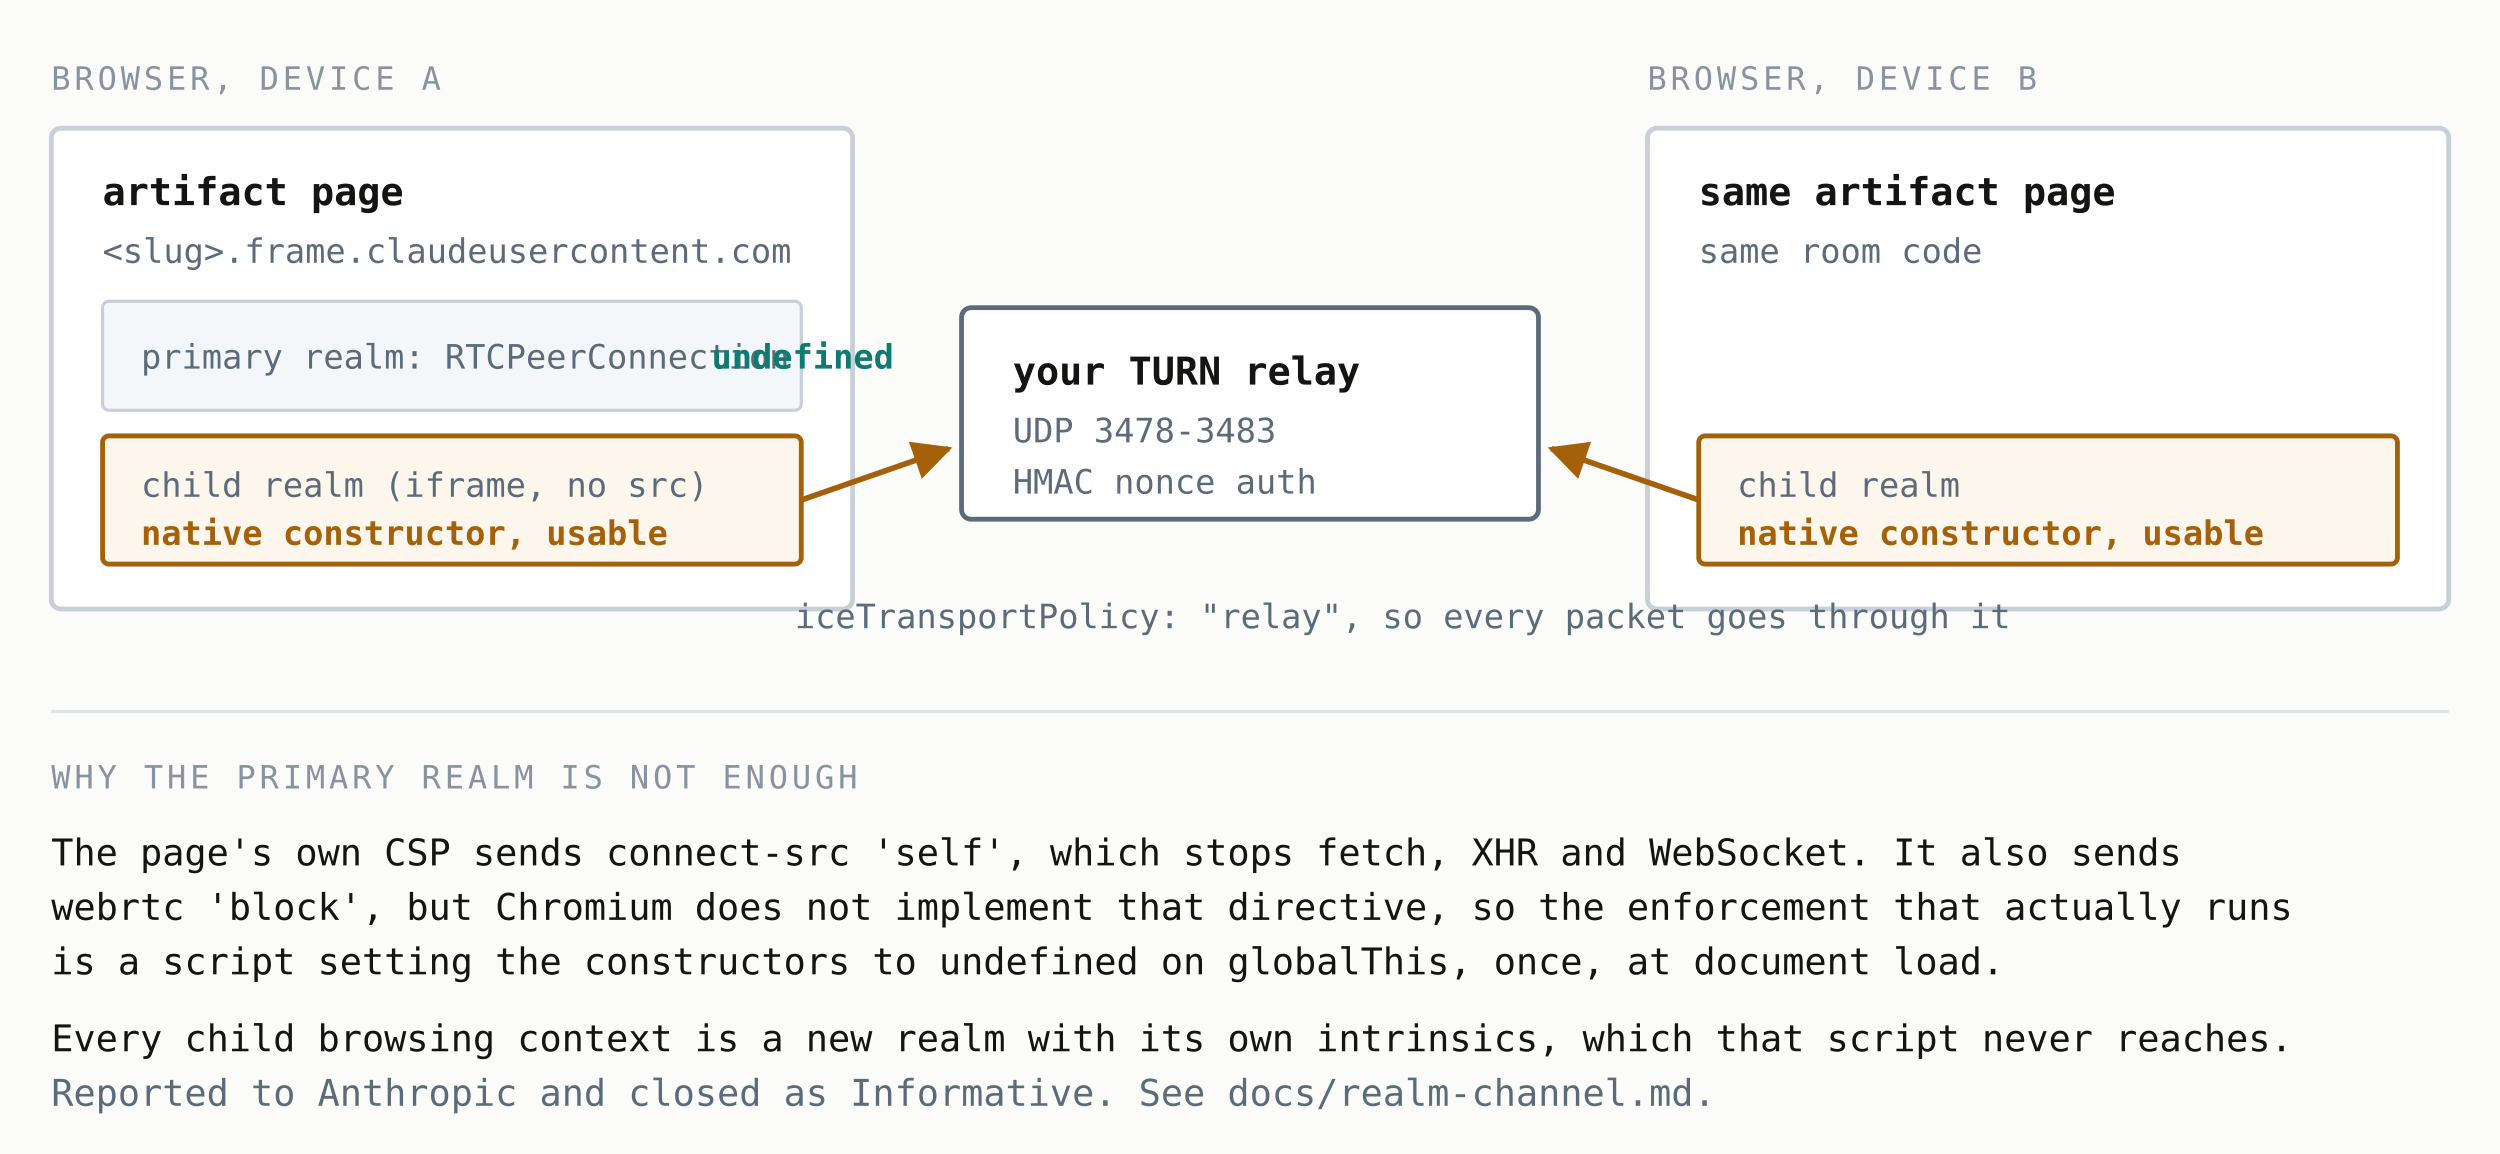
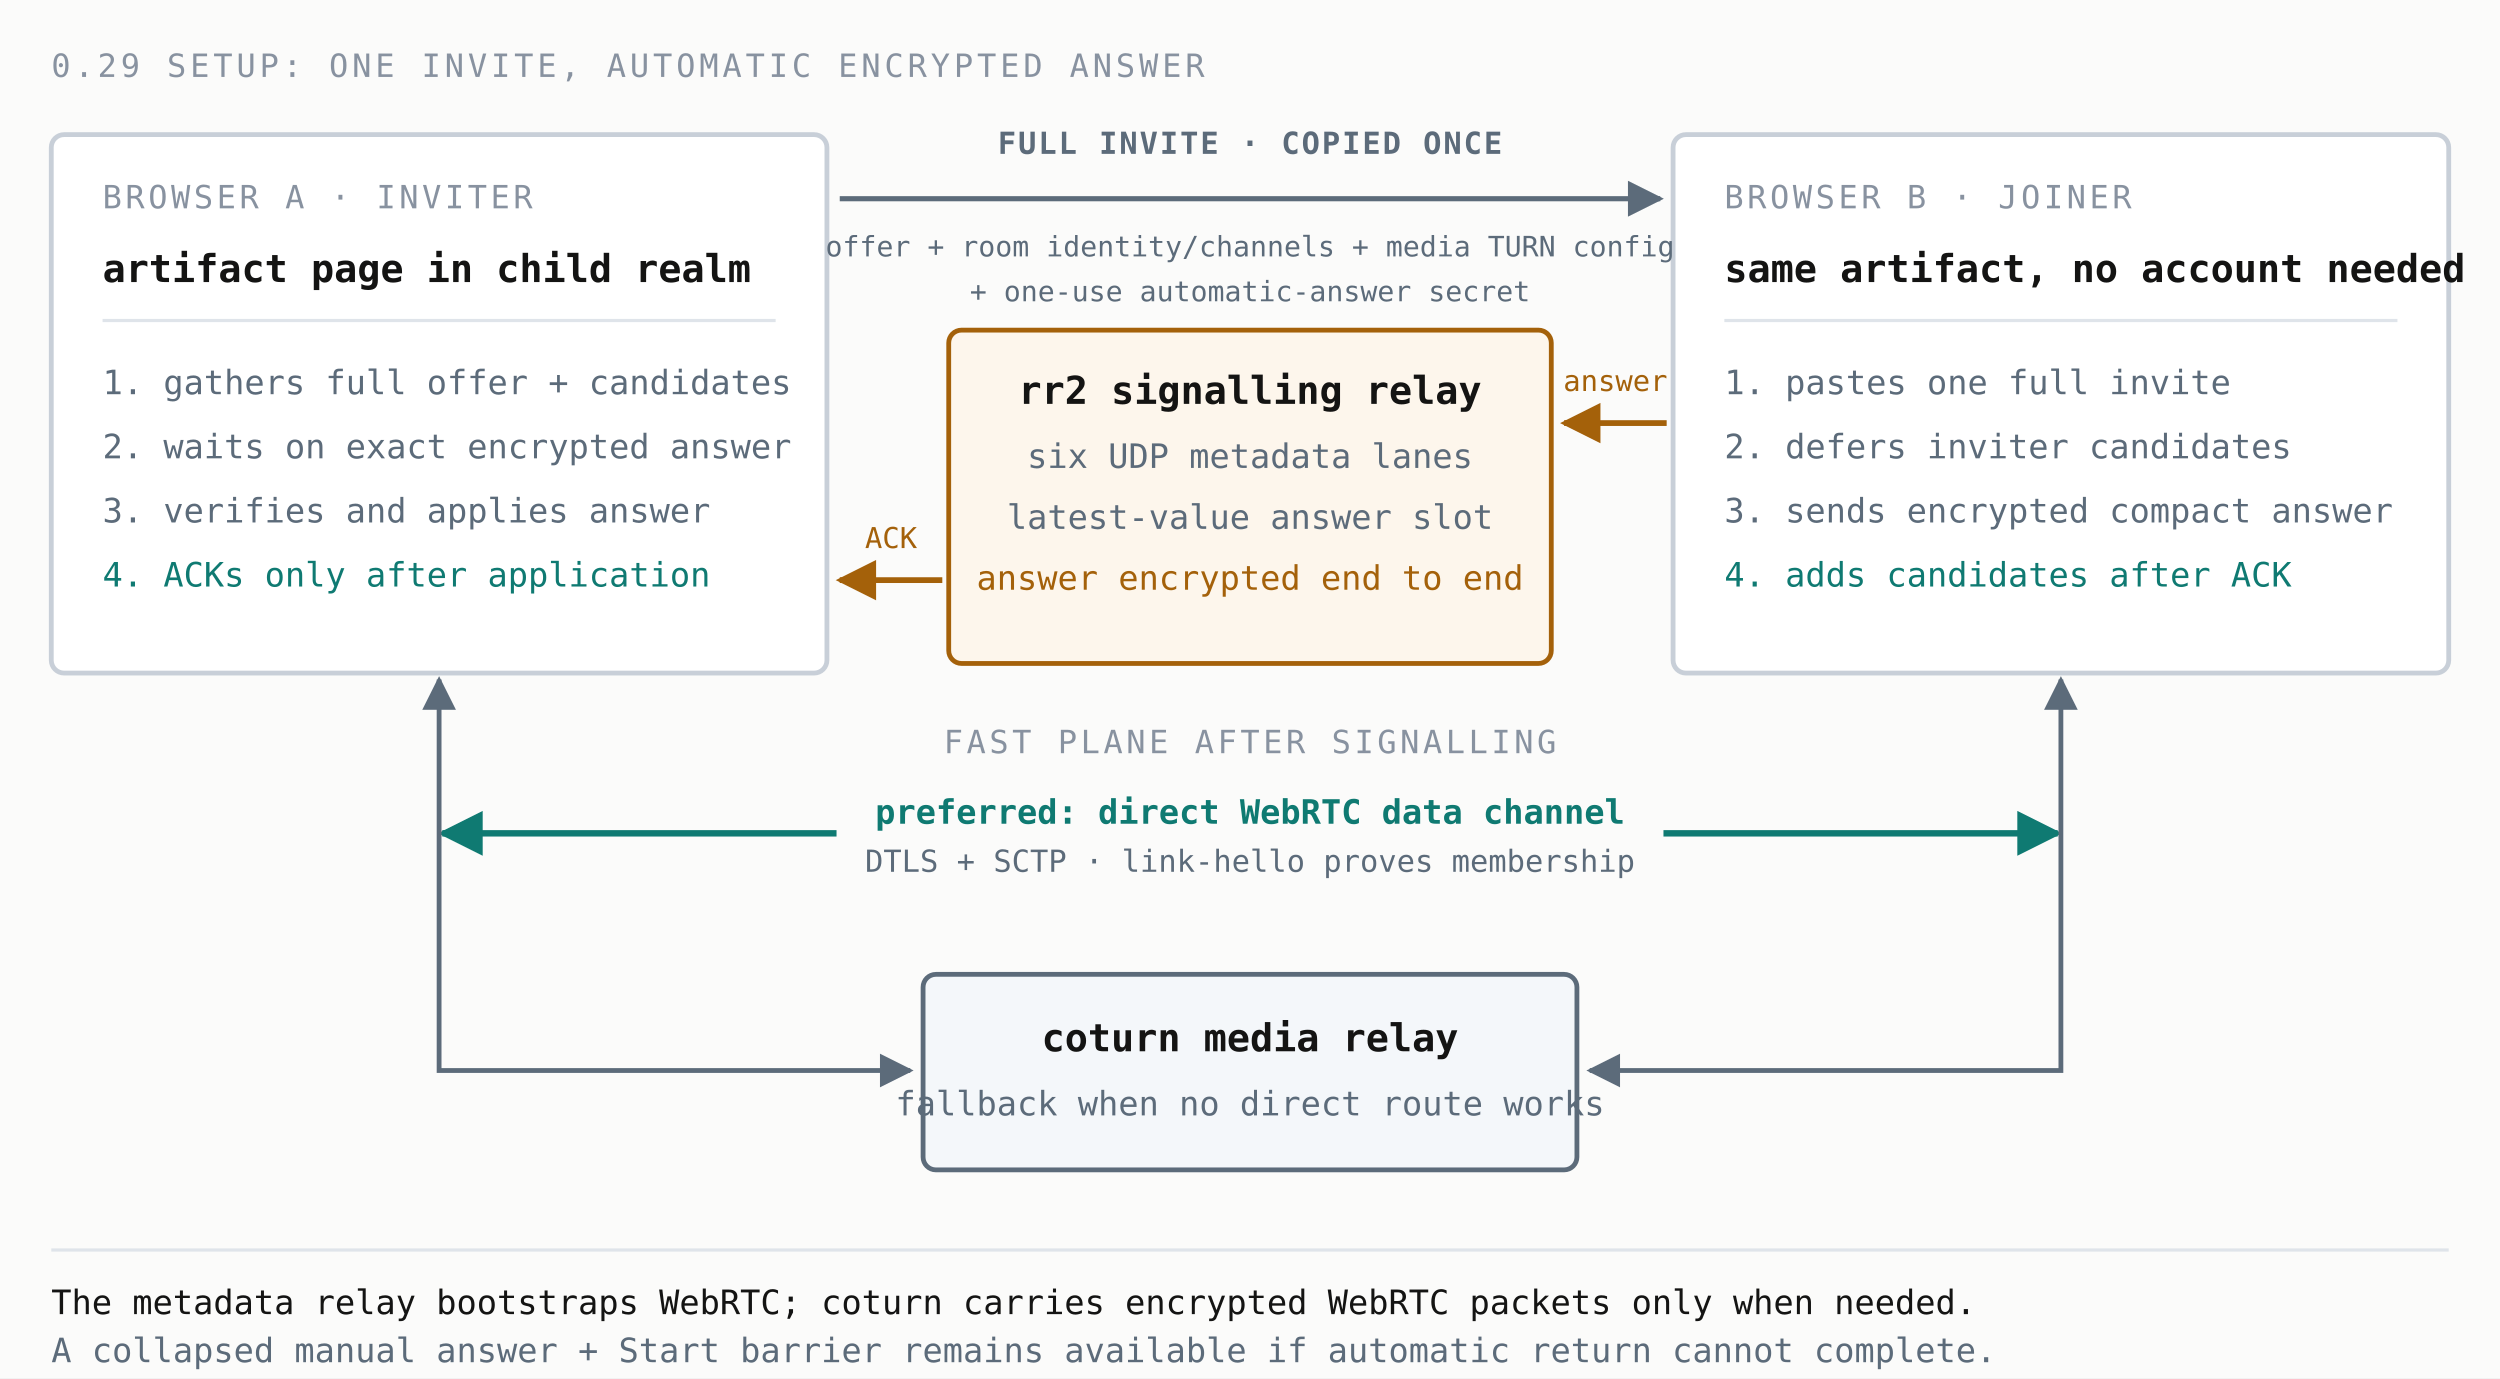
- <svg xmlns="http://www.w3.org/2000/svg" viewBox="0 0 780 360" width="780" height="360" font-family="ui-monospace, SFMono-Regular, Menlo, monospace">
+ <svg xmlns="http://www.w3.org/2000/svg" viewBox="0 0 780 430" width="780" height="430" font-family="ui-monospace, SFMono-Regular, Menlo, monospace" role="img" aria-labelledby="title description">
  <defs>
-     <marker id="b" viewBox="0 0 10 10" refX="9" refY="5" markerWidth="7" markerHeight="7" orient="auto-start-reverse">
+     <marker id="arrow" viewBox="0 0 10 10" refX="9" refY="5" markerWidth="7" markerHeight="7" orient="auto-start-reverse">
      <path d="M0 0 L10 5 L0 10 z" fill="#5c6b7a" />
    </marker>
-     <marker id="bo" viewBox="0 0 10 10" refX="9" refY="5" markerWidth="7" markerHeight="7" orient="auto-start-reverse">
+     <marker id="arrow-orange" viewBox="0 0 10 10" refX="9" refY="5" markerWidth="7" markerHeight="7" orient="auto-start-reverse">
      <path d="M0 0 L10 5 L0 10 z" fill="#a4610a" />
    </marker>
+     <marker id="arrow-green" viewBox="0 0 10 10" refX="9" refY="5" markerWidth="7" markerHeight="7" orient="auto-start-reverse">
+       <path d="M0 0 L10 5 L0 10 z" fill="#0f7a72" />
+     </marker>
  </defs>
-   <rect width="780" height="360" fill="#fbfbfa" />
-   <text x="16" y="28" font-size="10" letter-spacing="1.2" fill="#8892a0">BROWSER, DEVICE A</text>
-   <rect x="16" y="40" width="250" height="150" rx="3" fill="#fff" stroke="#c8cfd8" stroke-width="1.5" />
-   <text x="32" y="64" font-size="12" font-weight="600" fill="#141413">artifact page</text>
-   <text x="32" y="82" font-size="10.5" fill="#5c6b7a">&lt;slug&gt;.frame.claudeusercontent.com</text>
-   <rect x="32" y="94" width="218" height="34" rx="2" fill="#f4f7fa" stroke="#c8cfd8" />
-   <text x="44" y="115" font-size="10.5" fill="#5c6b7a">primary realm: RTCPeerConnection</text>
-   <text x="222" y="115" font-size="10.5" font-weight="600" fill="#0f7a72">undefined</text>
-   <rect x="32" y="136" width="218" height="40" rx="2" fill="#fdf6ec" stroke="#a4610a" stroke-width="1.5" />
-   <text x="44" y="155" font-size="10.5" fill="#5c6b7a">child realm (iframe, no src)</text>
-   <text x="44" y="170" font-size="10.5" font-weight="600" fill="#a4610a">native constructor, usable</text>
-   <text x="514" y="28" font-size="10" letter-spacing="1.2" fill="#8892a0">BROWSER, DEVICE B</text>
-   <rect x="514" y="40" width="250" height="150" rx="3" fill="#fff" stroke="#c8cfd8" stroke-width="1.5" />
-   <text x="530" y="64" font-size="12" font-weight="600" fill="#141413">same artifact page</text>
-   <text x="530" y="82" font-size="10.5" fill="#5c6b7a">same room code</text>
-   <rect x="530" y="136" width="218" height="40" rx="2" fill="#fdf6ec" stroke="#a4610a" stroke-width="1.5" />
-   <text x="542" y="155" font-size="10.5" fill="#5c6b7a">child realm</text>
-   <text x="542" y="170" font-size="10.5" font-weight="600" fill="#a4610a">native constructor, usable</text>
-   <rect x="300" y="96" width="180" height="66" rx="3" fill="#fff" stroke="#5c6b7a" stroke-width="1.5" />
-   <text x="316" y="120" font-size="12" font-weight="600" fill="#141413">your TURN relay</text>
-   <text x="316" y="138" font-size="10.5" fill="#5c6b7a">UDP 3478-3483</text>
-   <text x="316" y="154" font-size="10.5" fill="#5c6b7a">HMAC nonce auth</text>
-   <path d="M250 156 L296 140" fill="none" stroke="#a4610a" stroke-width="1.75" marker-end="url(#bo)" />
-   <path d="M530 156 L484 140" fill="none" stroke="#a4610a" stroke-width="1.75" marker-end="url(#bo)" />
-   <text x="248" y="196" font-size="10.5" fill="#5c6b7a">iceTransportPolicy: "relay", so every packet goes through it</text>
-   <line x1="16" y1="222" x2="764" y2="222" stroke="#dfe4ea" stroke-width="1" />
-   <text x="16" y="246" font-size="10" letter-spacing="1.2" fill="#8892a0">WHY THE PRIMARY REALM IS NOT ENOUGH</text>
-   <text x="16" y="270" font-size="11.5" fill="#141413">The page's own CSP sends connect-src 'self', which stops fetch, XHR and WebSocket. It also sends</text>
-   <text x="16" y="287" font-size="11.5" fill="#141413">webrtc 'block', but Chromium does not implement that directive, so the enforcement that actually runs</text>
-   <text x="16" y="304" font-size="11.5" fill="#141413">is a script setting the constructors to undefined on globalThis, once, at document load.</text>
-   <text x="16" y="328" font-size="11.5" fill="#141413">Every child browsing context is a new realm with its own intrinsics, which that script never reaches.</text>
-   <text x="16" y="345" font-size="11.5" fill="#5c6b7a">Reported to Anthropic and closed as Informative. See docs/realm-channel.md.</text>
+   <rect width="780" height="430" fill="#fbfbfa" />
+   <text x="16" y="24" font-size="10" letter-spacing="1.2" fill="#8892a0">0.29 SETUP: ONE INVITE, AUTOMATIC ENCRYPTED ANSWER</text>
+   <rect x="16" y="42" width="242" height="168" rx="4" fill="#fff" stroke="#c8cfd8" stroke-width="1.5" />
+   <text x="32" y="65" font-size="10" letter-spacing="1.1" fill="#8892a0">BROWSER A · INVITER</text>
+   <text x="32" y="88" font-size="12" font-weight="600" fill="#141413">artifact page in child realm</text>
+   <line x1="32" y1="100" x2="242" y2="100" stroke="#dfe4ea" />
+   <text x="32" y="123" font-size="10.5" fill="#5c6b7a">1. gathers full offer + candidates</text>
+   <text x="32" y="143" font-size="10.5" fill="#5c6b7a">2. waits on exact encrypted answer</text>
+   <text x="32" y="163" font-size="10.5" fill="#5c6b7a">3. verifies and applies answer</text>
+   <text x="32" y="183" font-size="10.5" fill="#0f7a72">4. ACKs only after application</text>
+   <rect x="522" y="42" width="242" height="168" rx="4" fill="#fff" stroke="#c8cfd8" stroke-width="1.5" />
+   <text x="538" y="65" font-size="10" letter-spacing="1.1" fill="#8892a0">BROWSER B · JOINER</text>
+   <text x="538" y="88" font-size="12" font-weight="600" fill="#141413">same artifact, no account needed</text>
+   <line x1="538" y1="100" x2="748" y2="100" stroke="#dfe4ea" />
+   <text x="538" y="123" font-size="10.5" fill="#5c6b7a">1. pastes one full invite</text>
+   <text x="538" y="143" font-size="10.5" fill="#5c6b7a">2. defers inviter candidates</text>
+   <text x="538" y="163" font-size="10.5" fill="#5c6b7a">3. sends encrypted compact answer</text>
+   <text x="538" y="183" font-size="10.5" fill="#0f7a72">4. adds candidates after ACK</text>
+   <text x="390" y="48" text-anchor="middle" font-size="9.5" font-weight="600" letter-spacing=".6" fill="#5c6b7a">FULL INVITE · COPIED ONCE</text>
+   <path d="M262 62 L518 62" fill="none" stroke="#5c6b7a" stroke-width="1.6" marker-end="url(#arrow)" />
+   <text x="390" y="80" text-anchor="middle" font-size="8.8" fill="#5c6b7a">offer + room identity/channels + media TURN config</text>
+   <text x="390" y="94" text-anchor="middle" font-size="8.8" fill="#5c6b7a">+ one-use automatic-answer secret</text>
+   <rect x="296" y="103" width="188" height="104" rx="4" fill="#fdf6ec" stroke="#a4610a" stroke-width="1.5" />
+   <text x="390" y="126" text-anchor="middle" font-size="12" font-weight="600" fill="#141413">rr2 signalling relay</text>
+   <text x="390" y="146" text-anchor="middle" font-size="10.5" fill="#5c6b7a">six UDP metadata lanes</text>
+   <text x="390" y="165" text-anchor="middle" font-size="10.5" fill="#5c6b7a">latest-value answer slot</text>
+   <text x="390" y="184" text-anchor="middle" font-size="10.5" fill="#a4610a">answer encrypted end to end</text>
+   <path d="M520 132 L488 132" fill="none" stroke="#a4610a" stroke-width="1.8" marker-end="url(#arrow-orange)" />
+   <text x="504" y="122" text-anchor="middle" font-size="9" fill="#a4610a">answer</text>
+   <path d="M294 181 L262 181" fill="none" stroke="#a4610a" stroke-width="1.8" marker-end="url(#arrow-orange)" />
+   <text x="278" y="171" text-anchor="middle" font-size="9" fill="#a4610a">ACK</text>
+   <text x="390" y="235" text-anchor="middle" font-size="10" letter-spacing="1.1" fill="#8892a0">FAST PLANE AFTER SIGNALLING</text>
+   <path d="M138 260 L642 260" fill="none" stroke="#0f7a72" stroke-width="2" marker-start="url(#arrow-green)" marker-end="url(#arrow-green)" />
+   <rect x="261" y="245" width="258" height="30" rx="3" fill="#fbfbfa" />
+   <text x="390" y="257" text-anchor="middle" font-size="10.5" font-weight="600" fill="#0f7a72">preferred: direct WebRTC data channel</text>
+   <text x="390" y="272" text-anchor="middle" font-size="9.5" fill="#5c6b7a">DTLS + SCTP · link-hello proves membership</text>
+   <rect x="288" y="304" width="204" height="61" rx="4" fill="#f4f7fa" stroke="#5c6b7a" stroke-width="1.5" />
+   <text x="390" y="328" text-anchor="middle" font-size="12" font-weight="600" fill="#141413">coturn media relay</text>
+   <text x="390" y="348" text-anchor="middle" font-size="10.5" fill="#5c6b7a">fallback when no direct route works</text>
+   <path d="M137 212 L137 334 L284 334" fill="none" stroke="#5c6b7a" stroke-width="1.5" marker-start="url(#arrow)" marker-end="url(#arrow)" />
+   <path d="M643 212 L643 334 L496 334" fill="none" stroke="#5c6b7a" stroke-width="1.5" marker-start="url(#arrow)" marker-end="url(#arrow)" />
+   <line x1="16" y1="390" x2="764" y2="390" stroke="#dfe4ea" />
+   <text x="16" y="410" font-size="10.5" fill="#141413">The metadata relay bootstraps WebRTC; coturn carries encrypted WebRTC packets only when needed.</text>
+   <text x="16" y="425" font-size="10.5" fill="#5c6b7a">A collapsed manual answer + Start barrier remains available if automatic return cannot complete.</text>
</svg>
